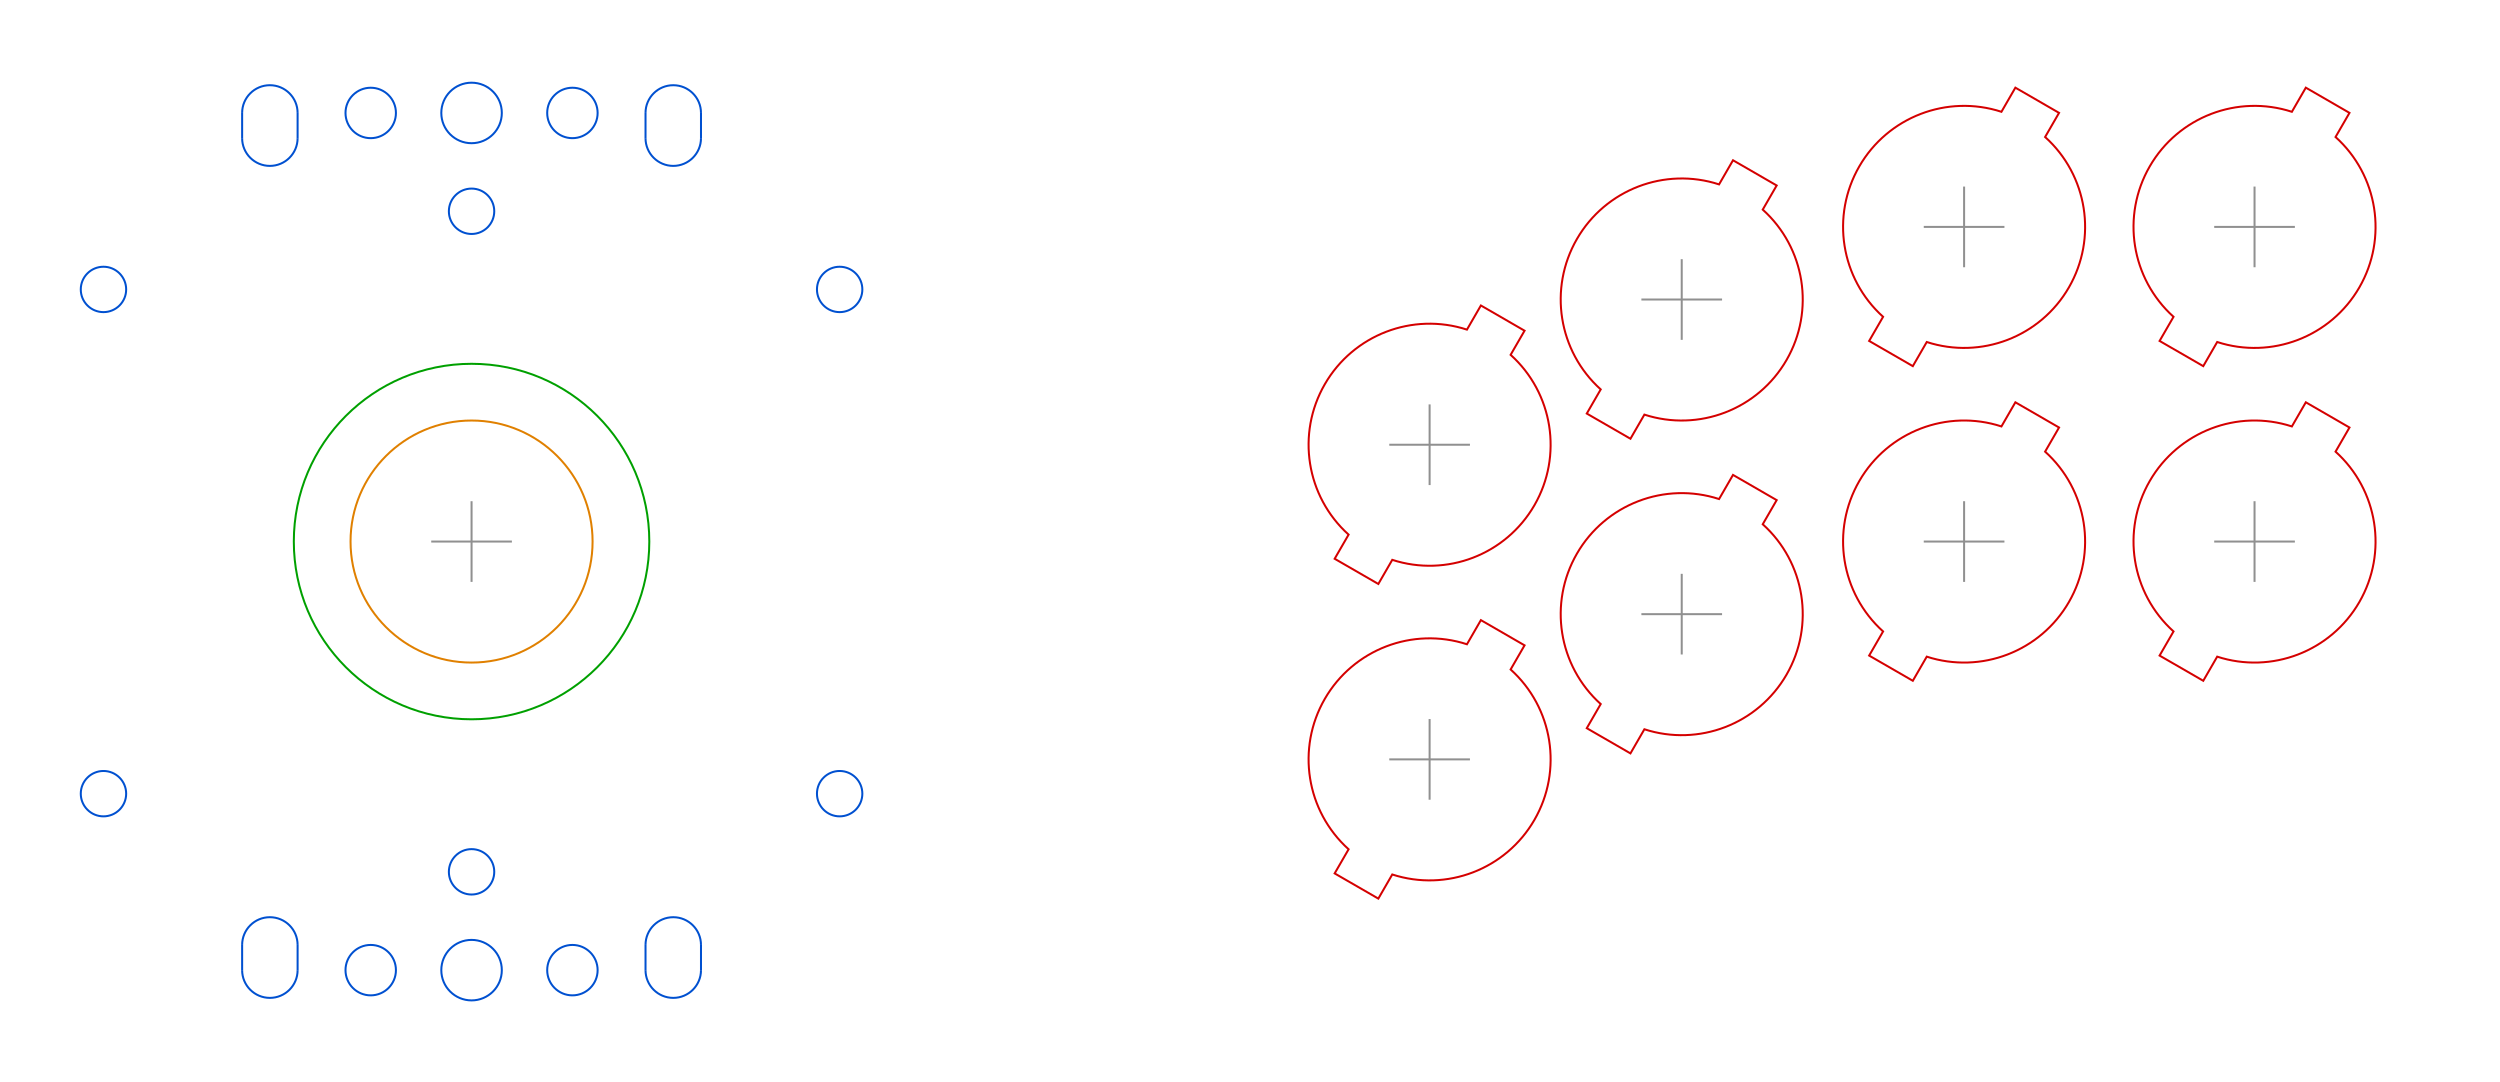
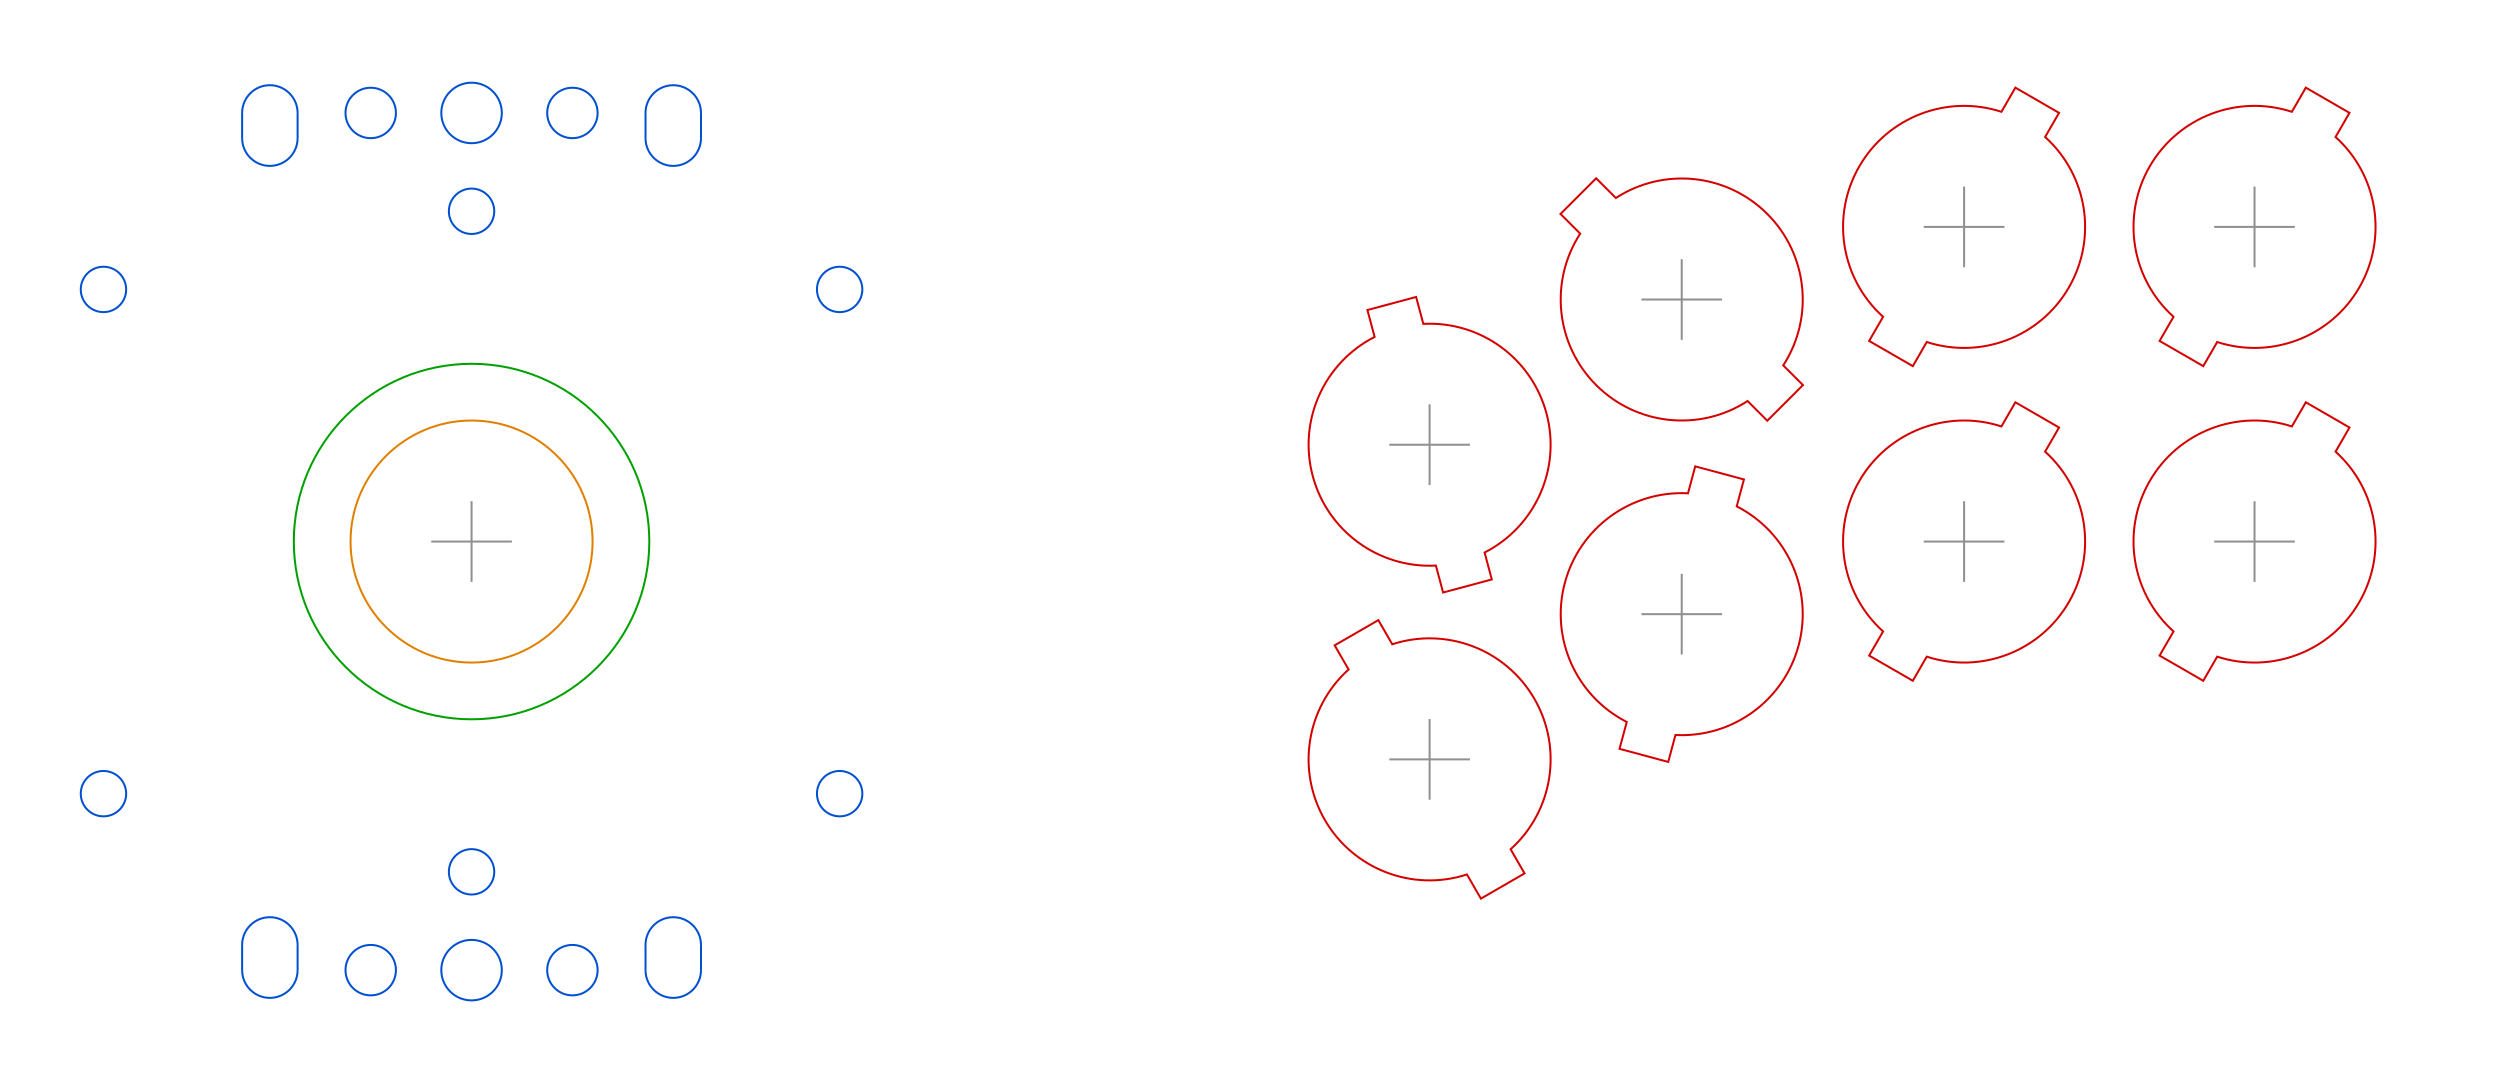
<svg xmlns="http://www.w3.org/2000/svg" version="1.1" width="247.9mm" height="107.2mm" viewBox="0 0 247.88 107.2">
  <g id="BUTTONS" fill="none" stroke="#d40000" stroke-width="0.2">
-     <path d="M 145.453 63.885 A 12 12 0 0 0 133.717 84.214 L 132.335 86.607 L 136.665 89.107 L 138.047 86.714 A 12 12 0 0 0 149.783 66.385 L 151.165 63.992 L 146.835 61.492 L 145.453 63.885 Z" />
-     <path d="M 145.453 32.685 A 12 12 0 0 0 133.717 53.014 L 132.335 55.407 L 136.665 57.907 L 138.047 55.514 A 12 12 0 0 0 149.783 35.185 L 151.165 32.792 L 146.835 30.292 L 145.453 32.685 Z" />
-     <path d="M 170.453 49.485 A 12 12 0 0 0 158.717 69.814 L 157.335 72.207 L 161.665 74.707 L 163.047 72.314 A 12 12 0 0 0 174.783 51.985 L 176.165 49.592 L 171.835 47.092 L 170.453 49.485 Z" />
-     <path d="M 170.453 18.285 A 12 12 0 0 0 158.717 38.614 L 157.335 41.007 L 161.665 43.507 L 163.047 41.114 A 12 12 0 0 0 174.783 20.785 L 176.165 18.392 L 171.835 15.892 L 170.453 18.285 Z" />
+     <path d="M 133.717 66.385 A 12 12 0 0 0 145.453 86.714 L 146.835 89.107 L 151.165 86.607 L 149.783 84.214 A 12 12 0 0 0 138.047 63.885 L 136.665 61.492 L 132.335 63.992 L 133.717 66.385 Z" />
+     <path d="M 136.298 33.41 A 12 12 0 0 0 142.373 56.083 L 143.088 58.752 L 147.918 57.458 L 147.202 54.789 A 12 12 0 0 0 141.127 32.116 L 140.412 29.447 L 135.582 30.741 L 136.298 33.41 Z" />
+     <path d="M 167.373 48.916 A 12 12 0 0 0 161.298 71.589 L 160.582 74.258 L 165.412 75.552 L 166.127 72.883 A 12 12 0 0 0 172.202 50.21 L 172.918 47.541 L 168.088 46.247 L 167.373 48.916 Z" />
+     <path d="M 156.683 23.168 A 12 12 0 0 0 173.281 39.766 L 175.235 41.72 L 178.771 38.185 L 176.817 36.231 A 12 12 0 0 0 160.219 19.633 L 158.265 17.679 L 154.729 21.214 L 156.683 23.168 Z" />
    <path d="M 198.453 42.285 A 12 12 0 0 0 186.717 62.614 L 185.335 65.007 L 189.665 67.507 L 191.047 65.114 A 12 12 0 0 0 202.783 44.785 L 204.165 42.392 L 199.835 39.892 L 198.453 42.285 Z" />
    <path d="M 198.453 11.085 A 12 12 0 0 0 186.717 31.414 L 185.335 33.807 L 189.665 36.307 L 191.047 33.914 A 12 12 0 0 0 202.783 13.585 L 204.165 11.192 L 199.835 8.692 L 198.453 11.085 Z" />
    <path d="M 227.253 42.285 A 12 12 0 0 0 215.517 62.614 L 214.135 65.007 L 218.465 67.507 L 219.847 65.114 A 12 12 0 0 0 231.583 44.785 L 232.965 42.392 L 228.635 39.892 L 227.253 42.285 Z" />
    <path d="M 227.253 11.085 A 12 12 0 0 0 215.517 31.414 L 214.135 33.807 L 218.465 36.307 L 219.847 33.914 A 12 12 0 0 0 231.583 13.585 L 232.965 11.192 L 228.635 8.692 L 227.253 11.085 Z" />
  </g>
  <g id="JOYSTICK_BORE_24" fill="none" stroke="#e08000" stroke-width="0.2">
    <circle cx="46.75" cy="53.7" r="12" />
  </g>
  <g id="JOYSTICK_BORE_35.25" fill="none" stroke="#00a000" stroke-width="0.2">
    <circle cx="46.75" cy="53.7" r="17.625" />
  </g>
  <g id="GL_PLATE_HOLES" fill="none" stroke="#0050d0" stroke-width="0.2">
    <circle cx="46.75" cy="11.2" r="3" />
    <circle cx="46.75" cy="96.2" r="3" />
    <circle cx="56.75" cy="11.2" r="2.5" />
    <circle cx="56.75" cy="96.2" r="2.5" />
    <circle cx="36.75" cy="11.2" r="2.5" />
    <circle cx="36.75" cy="96.2" r="2.5" />
    <circle cx="46.75" cy="20.95" r="2.25" />
    <circle cx="46.75" cy="86.45" r="2.25" />
    <circle cx="83.25" cy="28.7" r="2.25" />
    <circle cx="83.25" cy="78.7" r="2.25" />
    <circle cx="10.25" cy="28.7" r="2.25" />
    <circle cx="10.25" cy="78.7" r="2.25" />
    <line x1="64" y1="13.7" x2="64" y2="11.2" />
    <line x1="69.5" y1="13.7" x2="69.5" y2="11.2" />
    <path d="M 69.5 11.2 A 2.75 2.75 0 0 0 64 11.2" />
    <path d="M 64 13.7 A 2.75 2.75 0 0 0 69.5 13.7" />
    <line x1="69.5" y1="93.7" x2="69.5" y2="96.2" />
    <line x1="64" y1="93.7" x2="64" y2="96.2" />
    <path d="M 64 96.2 A 2.75 2.75 0 0 0 69.5 96.2" />
    <path d="M 69.5 93.7 A 2.75 2.75 0 0 0 64 93.7" />
    <line x1="24" y1="13.7" x2="24" y2="11.2" />
    <line x1="29.5" y1="13.7" x2="29.5" y2="11.2" />
    <path d="M 29.5 11.2 A 2.75 2.75 0 0 0 24 11.2" />
    <path d="M 24 13.7 A 2.75 2.75 0 0 0 29.5 13.7" />
    <line x1="29.5" y1="93.7" x2="29.5" y2="96.2" />
    <line x1="24" y1="93.7" x2="24" y2="96.2" />
    <path d="M 24 96.2 A 2.75 2.75 0 0 0 29.5 96.2" />
    <path d="M 29.5 93.7 A 2.75 2.75 0 0 0 24 93.7" />
  </g>
  <g id="REFERENCE" fill="none" stroke="#909090" stroke-width="0.2">
    <line x1="42.75" y1="53.7" x2="50.75" y2="53.7" />
    <line x1="46.75" y1="57.7" x2="46.75" y2="49.7" />
    <line x1="137.75" y1="75.3" x2="145.75" y2="75.3" />
    <line x1="141.75" y1="79.3" x2="141.75" y2="71.3" />
    <line x1="137.75" y1="44.1" x2="145.75" y2="44.1" />
    <line x1="141.75" y1="48.1" x2="141.75" y2="40.1" />
    <line x1="162.75" y1="60.9" x2="170.75" y2="60.9" />
    <line x1="166.75" y1="64.9" x2="166.75" y2="56.9" />
    <line x1="162.75" y1="29.7" x2="170.75" y2="29.7" />
    <line x1="166.75" y1="33.7" x2="166.75" y2="25.7" />
    <line x1="190.75" y1="53.7" x2="198.75" y2="53.7" />
    <line x1="194.75" y1="57.7" x2="194.75" y2="49.7" />
    <line x1="190.75" y1="22.5" x2="198.75" y2="22.5" />
    <line x1="194.75" y1="26.5" x2="194.75" y2="18.5" />
    <line x1="219.55" y1="53.7" x2="227.55" y2="53.7" />
    <line x1="223.55" y1="57.7" x2="223.55" y2="49.7" />
    <line x1="219.55" y1="22.5" x2="227.55" y2="22.5" />
    <line x1="223.55" y1="26.5" x2="223.55" y2="18.5" />
  </g>
</svg>
